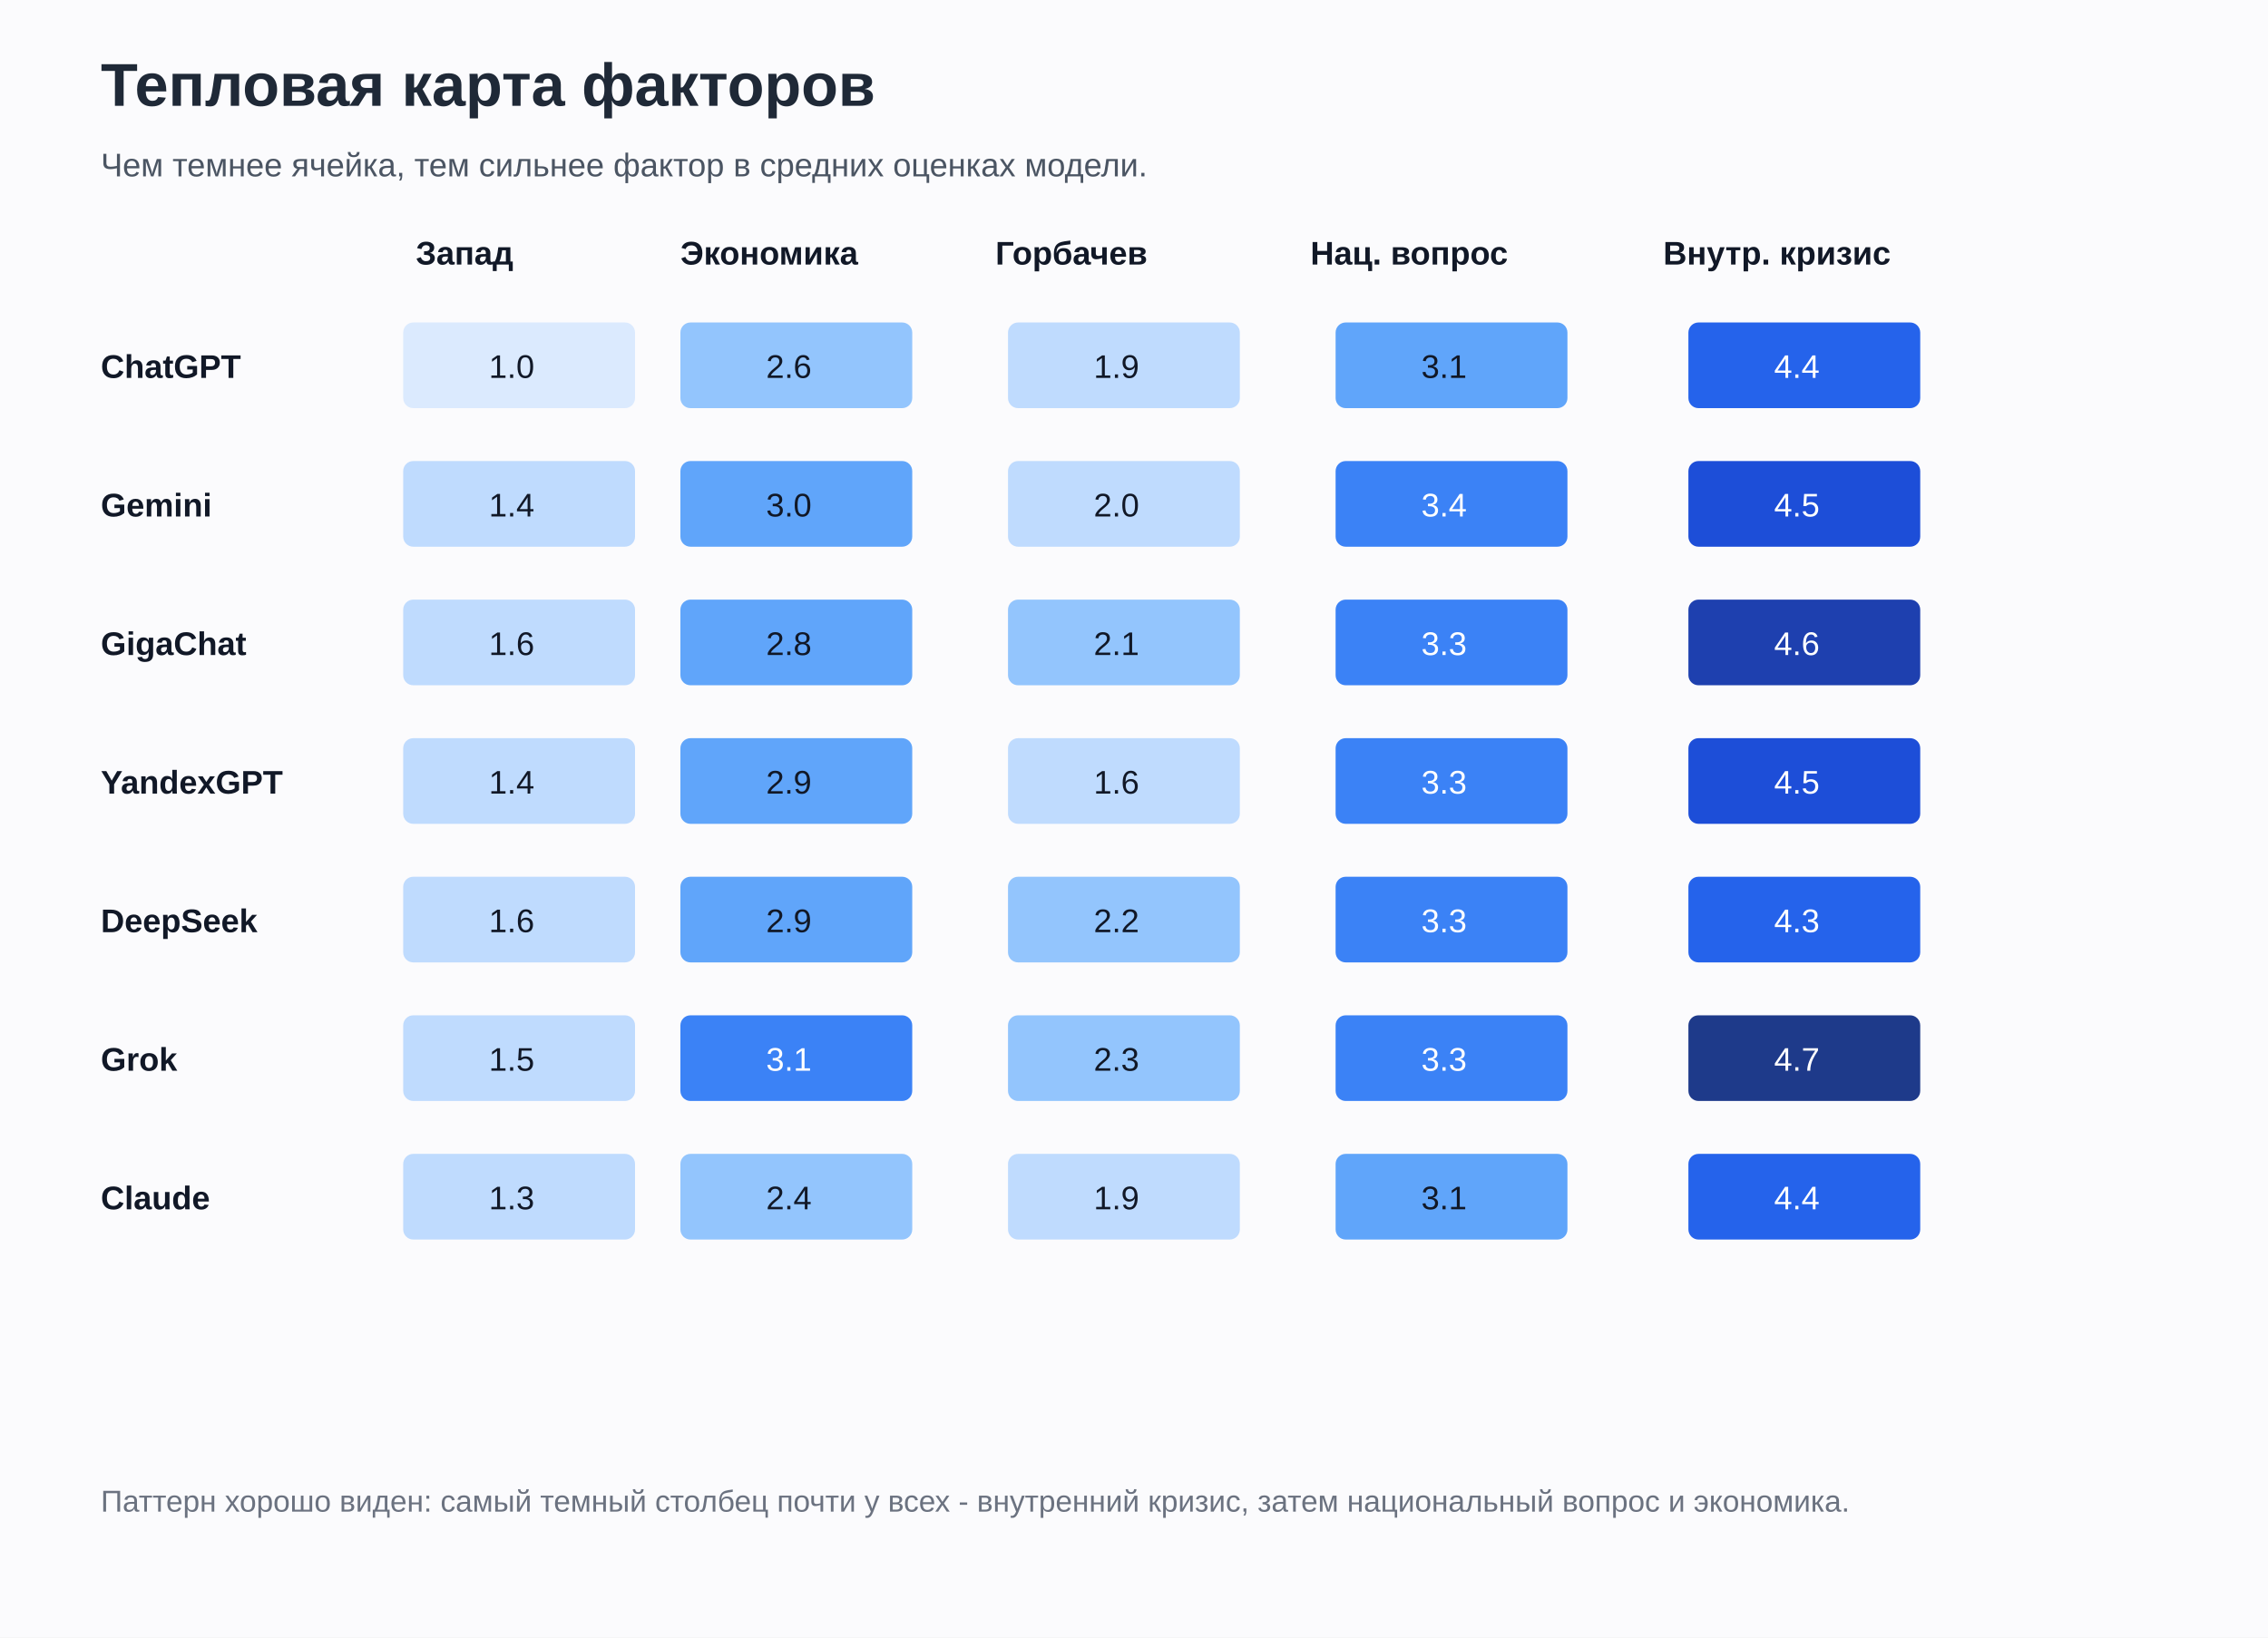
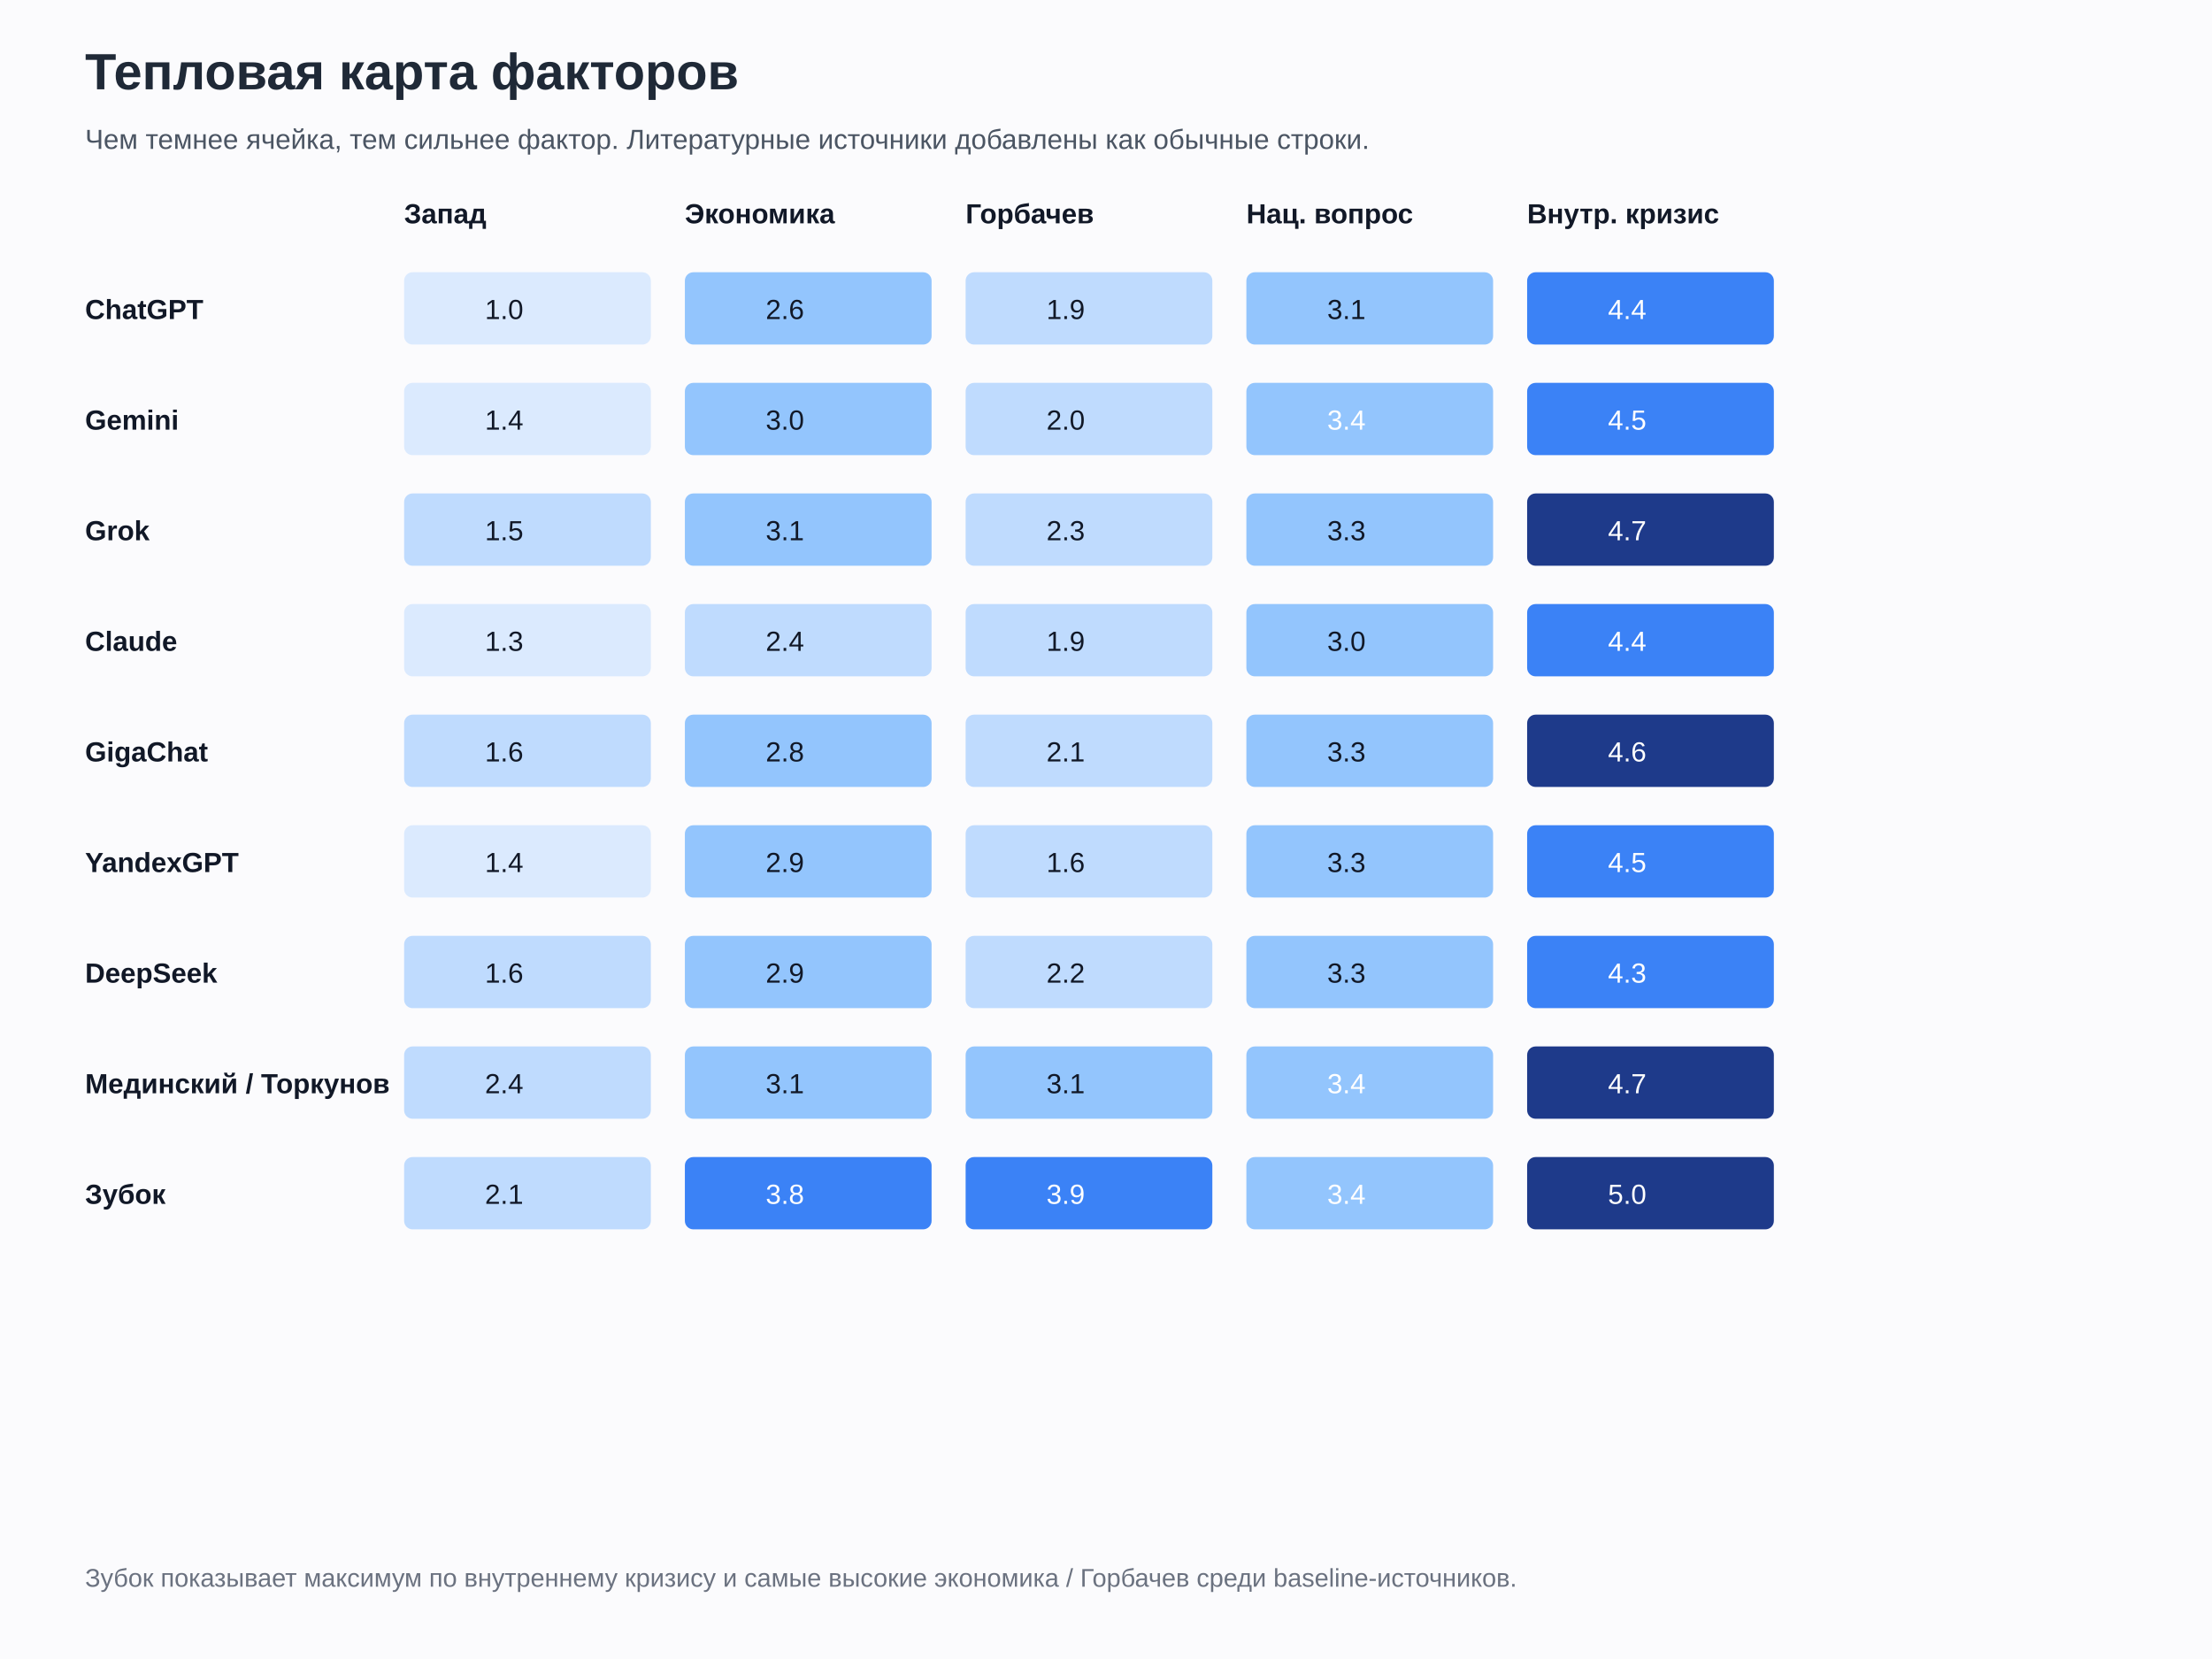
- <svg xmlns="http://www.w3.org/2000/svg" width="900" height="650" viewBox="0 0 900 650" role="img" aria-label="Factor heatmap">
-   <rect width="900" height="650" fill="#fbfbfd" />
+ <svg xmlns="http://www.w3.org/2000/svg" width="1040" height="780" viewBox="0 0 1040 780" role="img" aria-label="Тепловая карта факторов">
+   <rect width="1040" height="780" fill="#fbfbfd" />
  <text x="40" y="42" font-family="Arial, sans-serif" font-size="24" font-weight="700" fill="#1f2937">Тепловая карта факторов</text>
-   <text x="40" y="70" font-family="Arial, sans-serif" font-size="13" fill="#4b5563">Чем темнее ячейка, тем сильнее фактор в средних оценках модели.</text>
-   <g font-family="Arial, sans-serif" font-size="13" fill="#111827">
-     <text x="165" y="105" font-weight="700">Запад</text>
-     <text x="270" y="105" font-weight="700">Экономика</text>
-     <text x="395" y="105" font-weight="700">Горбачев</text>
-     <text x="520" y="105" font-weight="700">Нац. вопрос</text>
-     <text x="660" y="105" font-weight="700">Внутр. кризис</text>
-     <text x="40" y="150" font-weight="700">ChatGPT</text>
-     <rect x="160" y="128" width="92" height="34" rx="4" fill="#dbeafe" />
-     <text x="194" y="150">1.0</text>
-     <rect x="270" y="128" width="92" height="34" rx="4" fill="#93c5fd" />
-     <text x="304" y="150">2.6</text>
-     <rect x="400" y="128" width="92" height="34" rx="4" fill="#bfdbfe" />
-     <text x="434" y="150">1.9</text>
-     <rect x="530" y="128" width="92" height="34" rx="4" fill="#60a5fa" />
-     <text x="564" y="150">3.1</text>
-     <rect x="670" y="128" width="92" height="34" rx="4" fill="#2563eb" />
-     <text x="704" y="150" fill="#fff">4.4</text>
-     <text x="40" y="205" font-weight="700">Gemini</text>
-     <rect x="160" y="183" width="92" height="34" rx="4" fill="#bfdbfe" />
-     <text x="194" y="205">1.4</text>
-     <rect x="270" y="183" width="92" height="34" rx="4" fill="#60a5fa" />
-     <text x="304" y="205">3.0</text>
-     <rect x="400" y="183" width="92" height="34" rx="4" fill="#bfdbfe" />
-     <text x="434" y="205">2.0</text>
-     <rect x="530" y="183" width="92" height="34" rx="4" fill="#3b82f6" />
-     <text x="564" y="205" fill="#fff">3.4</text>
-     <rect x="670" y="183" width="92" height="34" rx="4" fill="#1d4ed8" />
-     <text x="704" y="205" fill="#fff">4.5</text>
-     <text x="40" y="260" font-weight="700">GigaChat</text>
-     <rect x="160" y="238" width="92" height="34" rx="4" fill="#bfdbfe" />
-     <text x="194" y="260">1.6</text>
-     <rect x="270" y="238" width="92" height="34" rx="4" fill="#60a5fa" />
-     <text x="304" y="260">2.8</text>
-     <rect x="400" y="238" width="92" height="34" rx="4" fill="#93c5fd" />
-     <text x="434" y="260">2.1</text>
-     <rect x="530" y="238" width="92" height="34" rx="4" fill="#3b82f6" />
-     <text x="564" y="260" fill="#fff">3.3</text>
-     <rect x="670" y="238" width="92" height="34" rx="4" fill="#1e40af" />
-     <text x="704" y="260" fill="#fff">4.6</text>
-     <text x="40" y="315" font-weight="700">YandexGPT</text>
-     <rect x="160" y="293" width="92" height="34" rx="4" fill="#bfdbfe" />
-     <text x="194" y="315">1.4</text>
-     <rect x="270" y="293" width="92" height="34" rx="4" fill="#60a5fa" />
-     <text x="304" y="315">2.9</text>
-     <rect x="400" y="293" width="92" height="34" rx="4" fill="#bfdbfe" />
-     <text x="434" y="315">1.6</text>
-     <rect x="530" y="293" width="92" height="34" rx="4" fill="#3b82f6" />
-     <text x="564" y="315" fill="#fff">3.3</text>
-     <rect x="670" y="293" width="92" height="34" rx="4" fill="#1d4ed8" />
-     <text x="704" y="315" fill="#fff">4.5</text>
-     <text x="40" y="370" font-weight="700">DeepSeek</text>
-     <rect x="160" y="348" width="92" height="34" rx="4" fill="#bfdbfe" />
-     <text x="194" y="370">1.6</text>
-     <rect x="270" y="348" width="92" height="34" rx="4" fill="#60a5fa" />
-     <text x="304" y="370">2.9</text>
-     <rect x="400" y="348" width="92" height="34" rx="4" fill="#93c5fd" />
-     <text x="434" y="370">2.2</text>
-     <rect x="530" y="348" width="92" height="34" rx="4" fill="#3b82f6" />
-     <text x="564" y="370" fill="#fff">3.3</text>
-     <rect x="670" y="348" width="92" height="34" rx="4" fill="#2563eb" />
-     <text x="704" y="370" fill="#fff">4.3</text>
-     <text x="40" y="425" font-weight="700">Grok</text>
-     <rect x="160" y="403" width="92" height="34" rx="4" fill="#bfdbfe" />
-     <text x="194" y="425">1.5</text>
-     <rect x="270" y="403" width="92" height="34" rx="4" fill="#3b82f6" />
-     <text x="304" y="425" fill="#fff">3.1</text>
-     <rect x="400" y="403" width="92" height="34" rx="4" fill="#93c5fd" />
-     <text x="434" y="425">2.3</text>
-     <rect x="530" y="403" width="92" height="34" rx="4" fill="#3b82f6" />
-     <text x="564" y="425" fill="#fff">3.3</text>
-     <rect x="670" y="403" width="92" height="34" rx="4" fill="#1e3a8a" />
-     <text x="704" y="425" fill="#fff">4.7</text>
-     <text x="40" y="480" font-weight="700">Claude</text>
-     <rect x="160" y="458" width="92" height="34" rx="4" fill="#bfdbfe" />
-     <text x="194" y="480">1.3</text>
-     <rect x="270" y="458" width="92" height="34" rx="4" fill="#93c5fd" />
-     <text x="304" y="480">2.4</text>
-     <rect x="400" y="458" width="92" height="34" rx="4" fill="#bfdbfe" />
-     <text x="434" y="480">1.9</text>
-     <rect x="530" y="458" width="92" height="34" rx="4" fill="#60a5fa" />
-     <text x="564" y="480">3.1</text>
-     <rect x="670" y="458" width="92" height="34" rx="4" fill="#2563eb" />
-     <text x="704" y="480" fill="#fff">4.4</text>
-   </g>
-   <text x="40" y="600" font-family="Arial, sans-serif" font-size="12" fill="#6b7280">Паттерн хорошо виден: самый темный столбец почти у всех - внутренний кризис, затем национальный вопрос и экономика.</text>
+   <text x="40" y="70" font-family="Arial, sans-serif" font-size="13" font-weight="400" fill="#4b5563">Чем темнее ячейка, тем сильнее фактор. Литературные источники добавлены как обычные строки.</text>
+   <text x="190" y="105" font-family="Arial, sans-serif" font-size="13" font-weight="700" fill="#111827">Запад</text>
+   <text x="322" y="105" font-family="Arial, sans-serif" font-size="13" font-weight="700" fill="#111827">Экономика</text>
+   <text x="454" y="105" font-family="Arial, sans-serif" font-size="13" font-weight="700" fill="#111827">Горбачев</text>
+   <text x="586" y="105" font-family="Arial, sans-serif" font-size="13" font-weight="700" fill="#111827">Нац. вопрос</text>
+   <text x="718" y="105" font-family="Arial, sans-serif" font-size="13" font-weight="700" fill="#111827">Внутр. кризис</text>
+   <text x="40" y="150" font-family="Arial, sans-serif" font-size="13" font-weight="600" fill="#111827">ChatGPT</text>
+   <rect x="190" y="128" width="116" height="34" rx="4" fill="#dbeafe" />
+   <text x="228" y="150" font-family="Arial, sans-serif" font-size="13" font-weight="400" fill="#111827">1.0</text>
+   <rect x="322" y="128" width="116" height="34" rx="4" fill="#93c5fd" />
+   <text x="360" y="150" font-family="Arial, sans-serif" font-size="13" font-weight="400" fill="#111827">2.6</text>
+   <rect x="454" y="128" width="116" height="34" rx="4" fill="#bfdbfe" />
+   <text x="492" y="150" font-family="Arial, sans-serif" font-size="13" font-weight="400" fill="#111827">1.9</text>
+   <rect x="586" y="128" width="116" height="34" rx="4" fill="#93c5fd" />
+   <text x="624" y="150" font-family="Arial, sans-serif" font-size="13" font-weight="400" fill="#111827">3.1</text>
+   <rect x="718" y="128" width="116" height="34" rx="4" fill="#3b82f6" />
+   <text x="756" y="150" font-family="Arial, sans-serif" font-size="13" font-weight="400" fill="#fff">4.4</text>
+   <text x="40" y="202" font-family="Arial, sans-serif" font-size="13" font-weight="600" fill="#111827">Gemini</text>
+   <rect x="190" y="180" width="116" height="34" rx="4" fill="#dbeafe" />
+   <text x="228" y="202" font-family="Arial, sans-serif" font-size="13" font-weight="400" fill="#111827">1.4</text>
+   <rect x="322" y="180" width="116" height="34" rx="4" fill="#93c5fd" />
+   <text x="360" y="202" font-family="Arial, sans-serif" font-size="13" font-weight="400" fill="#111827">3.0</text>
+   <rect x="454" y="180" width="116" height="34" rx="4" fill="#bfdbfe" />
+   <text x="492" y="202" font-family="Arial, sans-serif" font-size="13" font-weight="400" fill="#111827">2.0</text>
+   <rect x="586" y="180" width="116" height="34" rx="4" fill="#93c5fd" />
+   <text x="624" y="202" font-family="Arial, sans-serif" font-size="13" font-weight="400" fill="#fff">3.4</text>
+   <rect x="718" y="180" width="116" height="34" rx="4" fill="#3b82f6" />
+   <text x="756" y="202" font-family="Arial, sans-serif" font-size="13" font-weight="400" fill="#fff">4.5</text>
+   <text x="40" y="254" font-family="Arial, sans-serif" font-size="13" font-weight="600" fill="#111827">Grok</text>
+   <rect x="190" y="232" width="116" height="34" rx="4" fill="#bfdbfe" />
+   <text x="228" y="254" font-family="Arial, sans-serif" font-size="13" font-weight="400" fill="#111827">1.5</text>
+   <rect x="322" y="232" width="116" height="34" rx="4" fill="#93c5fd" />
+   <text x="360" y="254" font-family="Arial, sans-serif" font-size="13" font-weight="400" fill="#111827">3.1</text>
+   <rect x="454" y="232" width="116" height="34" rx="4" fill="#bfdbfe" />
+   <text x="492" y="254" font-family="Arial, sans-serif" font-size="13" font-weight="400" fill="#111827">2.3</text>
+   <rect x="586" y="232" width="116" height="34" rx="4" fill="#93c5fd" />
+   <text x="624" y="254" font-family="Arial, sans-serif" font-size="13" font-weight="400" fill="#111827">3.3</text>
+   <rect x="718" y="232" width="116" height="34" rx="4" fill="#1e3a8a" />
+   <text x="756" y="254" font-family="Arial, sans-serif" font-size="13" font-weight="400" fill="#fff">4.7</text>
+   <text x="40" y="306" font-family="Arial, sans-serif" font-size="13" font-weight="600" fill="#111827">Claude</text>
+   <rect x="190" y="284" width="116" height="34" rx="4" fill="#dbeafe" />
+   <text x="228" y="306" font-family="Arial, sans-serif" font-size="13" font-weight="400" fill="#111827">1.3</text>
+   <rect x="322" y="284" width="116" height="34" rx="4" fill="#bfdbfe" />
+   <text x="360" y="306" font-family="Arial, sans-serif" font-size="13" font-weight="400" fill="#111827">2.4</text>
+   <rect x="454" y="284" width="116" height="34" rx="4" fill="#bfdbfe" />
+   <text x="492" y="306" font-family="Arial, sans-serif" font-size="13" font-weight="400" fill="#111827">1.9</text>
+   <rect x="586" y="284" width="116" height="34" rx="4" fill="#93c5fd" />
+   <text x="624" y="306" font-family="Arial, sans-serif" font-size="13" font-weight="400" fill="#111827">3.0</text>
+   <rect x="718" y="284" width="116" height="34" rx="4" fill="#3b82f6" />
+   <text x="756" y="306" font-family="Arial, sans-serif" font-size="13" font-weight="400" fill="#fff">4.4</text>
+   <text x="40" y="358" font-family="Arial, sans-serif" font-size="13" font-weight="600" fill="#111827">GigaChat</text>
+   <rect x="190" y="336" width="116" height="34" rx="4" fill="#bfdbfe" />
+   <text x="228" y="358" font-family="Arial, sans-serif" font-size="13" font-weight="400" fill="#111827">1.6</text>
+   <rect x="322" y="336" width="116" height="34" rx="4" fill="#93c5fd" />
+   <text x="360" y="358" font-family="Arial, sans-serif" font-size="13" font-weight="400" fill="#111827">2.8</text>
+   <rect x="454" y="336" width="116" height="34" rx="4" fill="#bfdbfe" />
+   <text x="492" y="358" font-family="Arial, sans-serif" font-size="13" font-weight="400" fill="#111827">2.1</text>
+   <rect x="586" y="336" width="116" height="34" rx="4" fill="#93c5fd" />
+   <text x="624" y="358" font-family="Arial, sans-serif" font-size="13" font-weight="400" fill="#111827">3.3</text>
+   <rect x="718" y="336" width="116" height="34" rx="4" fill="#1e3a8a" />
+   <text x="756" y="358" font-family="Arial, sans-serif" font-size="13" font-weight="400" fill="#fff">4.6</text>
+   <text x="40" y="410" font-family="Arial, sans-serif" font-size="13" font-weight="600" fill="#111827">YandexGPT</text>
+   <rect x="190" y="388" width="116" height="34" rx="4" fill="#dbeafe" />
+   <text x="228" y="410" font-family="Arial, sans-serif" font-size="13" font-weight="400" fill="#111827">1.4</text>
+   <rect x="322" y="388" width="116" height="34" rx="4" fill="#93c5fd" />
+   <text x="360" y="410" font-family="Arial, sans-serif" font-size="13" font-weight="400" fill="#111827">2.9</text>
+   <rect x="454" y="388" width="116" height="34" rx="4" fill="#bfdbfe" />
+   <text x="492" y="410" font-family="Arial, sans-serif" font-size="13" font-weight="400" fill="#111827">1.6</text>
+   <rect x="586" y="388" width="116" height="34" rx="4" fill="#93c5fd" />
+   <text x="624" y="410" font-family="Arial, sans-serif" font-size="13" font-weight="400" fill="#111827">3.3</text>
+   <rect x="718" y="388" width="116" height="34" rx="4" fill="#3b82f6" />
+   <text x="756" y="410" font-family="Arial, sans-serif" font-size="13" font-weight="400" fill="#fff">4.5</text>
+   <text x="40" y="462" font-family="Arial, sans-serif" font-size="13" font-weight="600" fill="#111827">DeepSeek</text>
+   <rect x="190" y="440" width="116" height="34" rx="4" fill="#bfdbfe" />
+   <text x="228" y="462" font-family="Arial, sans-serif" font-size="13" font-weight="400" fill="#111827">1.6</text>
+   <rect x="322" y="440" width="116" height="34" rx="4" fill="#93c5fd" />
+   <text x="360" y="462" font-family="Arial, sans-serif" font-size="13" font-weight="400" fill="#111827">2.9</text>
+   <rect x="454" y="440" width="116" height="34" rx="4" fill="#bfdbfe" />
+   <text x="492" y="462" font-family="Arial, sans-serif" font-size="13" font-weight="400" fill="#111827">2.2</text>
+   <rect x="586" y="440" width="116" height="34" rx="4" fill="#93c5fd" />
+   <text x="624" y="462" font-family="Arial, sans-serif" font-size="13" font-weight="400" fill="#111827">3.3</text>
+   <rect x="718" y="440" width="116" height="34" rx="4" fill="#3b82f6" />
+   <text x="756" y="462" font-family="Arial, sans-serif" font-size="13" font-weight="400" fill="#fff">4.3</text>
+   <text x="40" y="514" font-family="Arial, sans-serif" font-size="13" font-weight="700" fill="#111827">Мединский / Торкунов</text>
+   <rect x="190" y="492" width="116" height="34" rx="4" fill="#bfdbfe" />
+   <text x="228" y="514" font-family="Arial, sans-serif" font-size="13" font-weight="400" fill="#111827">2.4</text>
+   <rect x="322" y="492" width="116" height="34" rx="4" fill="#93c5fd" />
+   <text x="360" y="514" font-family="Arial, sans-serif" font-size="13" font-weight="400" fill="#111827">3.1</text>
+   <rect x="454" y="492" width="116" height="34" rx="4" fill="#93c5fd" />
+   <text x="492" y="514" font-family="Arial, sans-serif" font-size="13" font-weight="400" fill="#111827">3.1</text>
+   <rect x="586" y="492" width="116" height="34" rx="4" fill="#93c5fd" />
+   <text x="624" y="514" font-family="Arial, sans-serif" font-size="13" font-weight="400" fill="#fff">3.4</text>
+   <rect x="718" y="492" width="116" height="34" rx="4" fill="#1e3a8a" />
+   <text x="756" y="514" font-family="Arial, sans-serif" font-size="13" font-weight="400" fill="#fff">4.7</text>
+   <text x="40" y="566" font-family="Arial, sans-serif" font-size="13" font-weight="700" fill="#111827">Зубок</text>
+   <rect x="190" y="544" width="116" height="34" rx="4" fill="#bfdbfe" />
+   <text x="228" y="566" font-family="Arial, sans-serif" font-size="13" font-weight="400" fill="#111827">2.1</text>
+   <rect x="322" y="544" width="116" height="34" rx="4" fill="#3b82f6" />
+   <text x="360" y="566" font-family="Arial, sans-serif" font-size="13" font-weight="400" fill="#fff">3.8</text>
+   <rect x="454" y="544" width="116" height="34" rx="4" fill="#3b82f6" />
+   <text x="492" y="566" font-family="Arial, sans-serif" font-size="13" font-weight="400" fill="#fff">3.9</text>
+   <rect x="586" y="544" width="116" height="34" rx="4" fill="#93c5fd" />
+   <text x="624" y="566" font-family="Arial, sans-serif" font-size="13" font-weight="400" fill="#fff">3.4</text>
+   <rect x="718" y="544" width="116" height="34" rx="4" fill="#1e3a8a" />
+   <text x="756" y="566" font-family="Arial, sans-serif" font-size="13" font-weight="400" fill="#fff">5.0</text>
+   <text x="40" y="746" font-family="Arial, sans-serif" font-size="12" font-weight="400" fill="#6b7280">Зубок показывает максимум по внутреннему кризису и самые высокие экономика / Горбачев среди baseline-источников.</text>
</svg>
